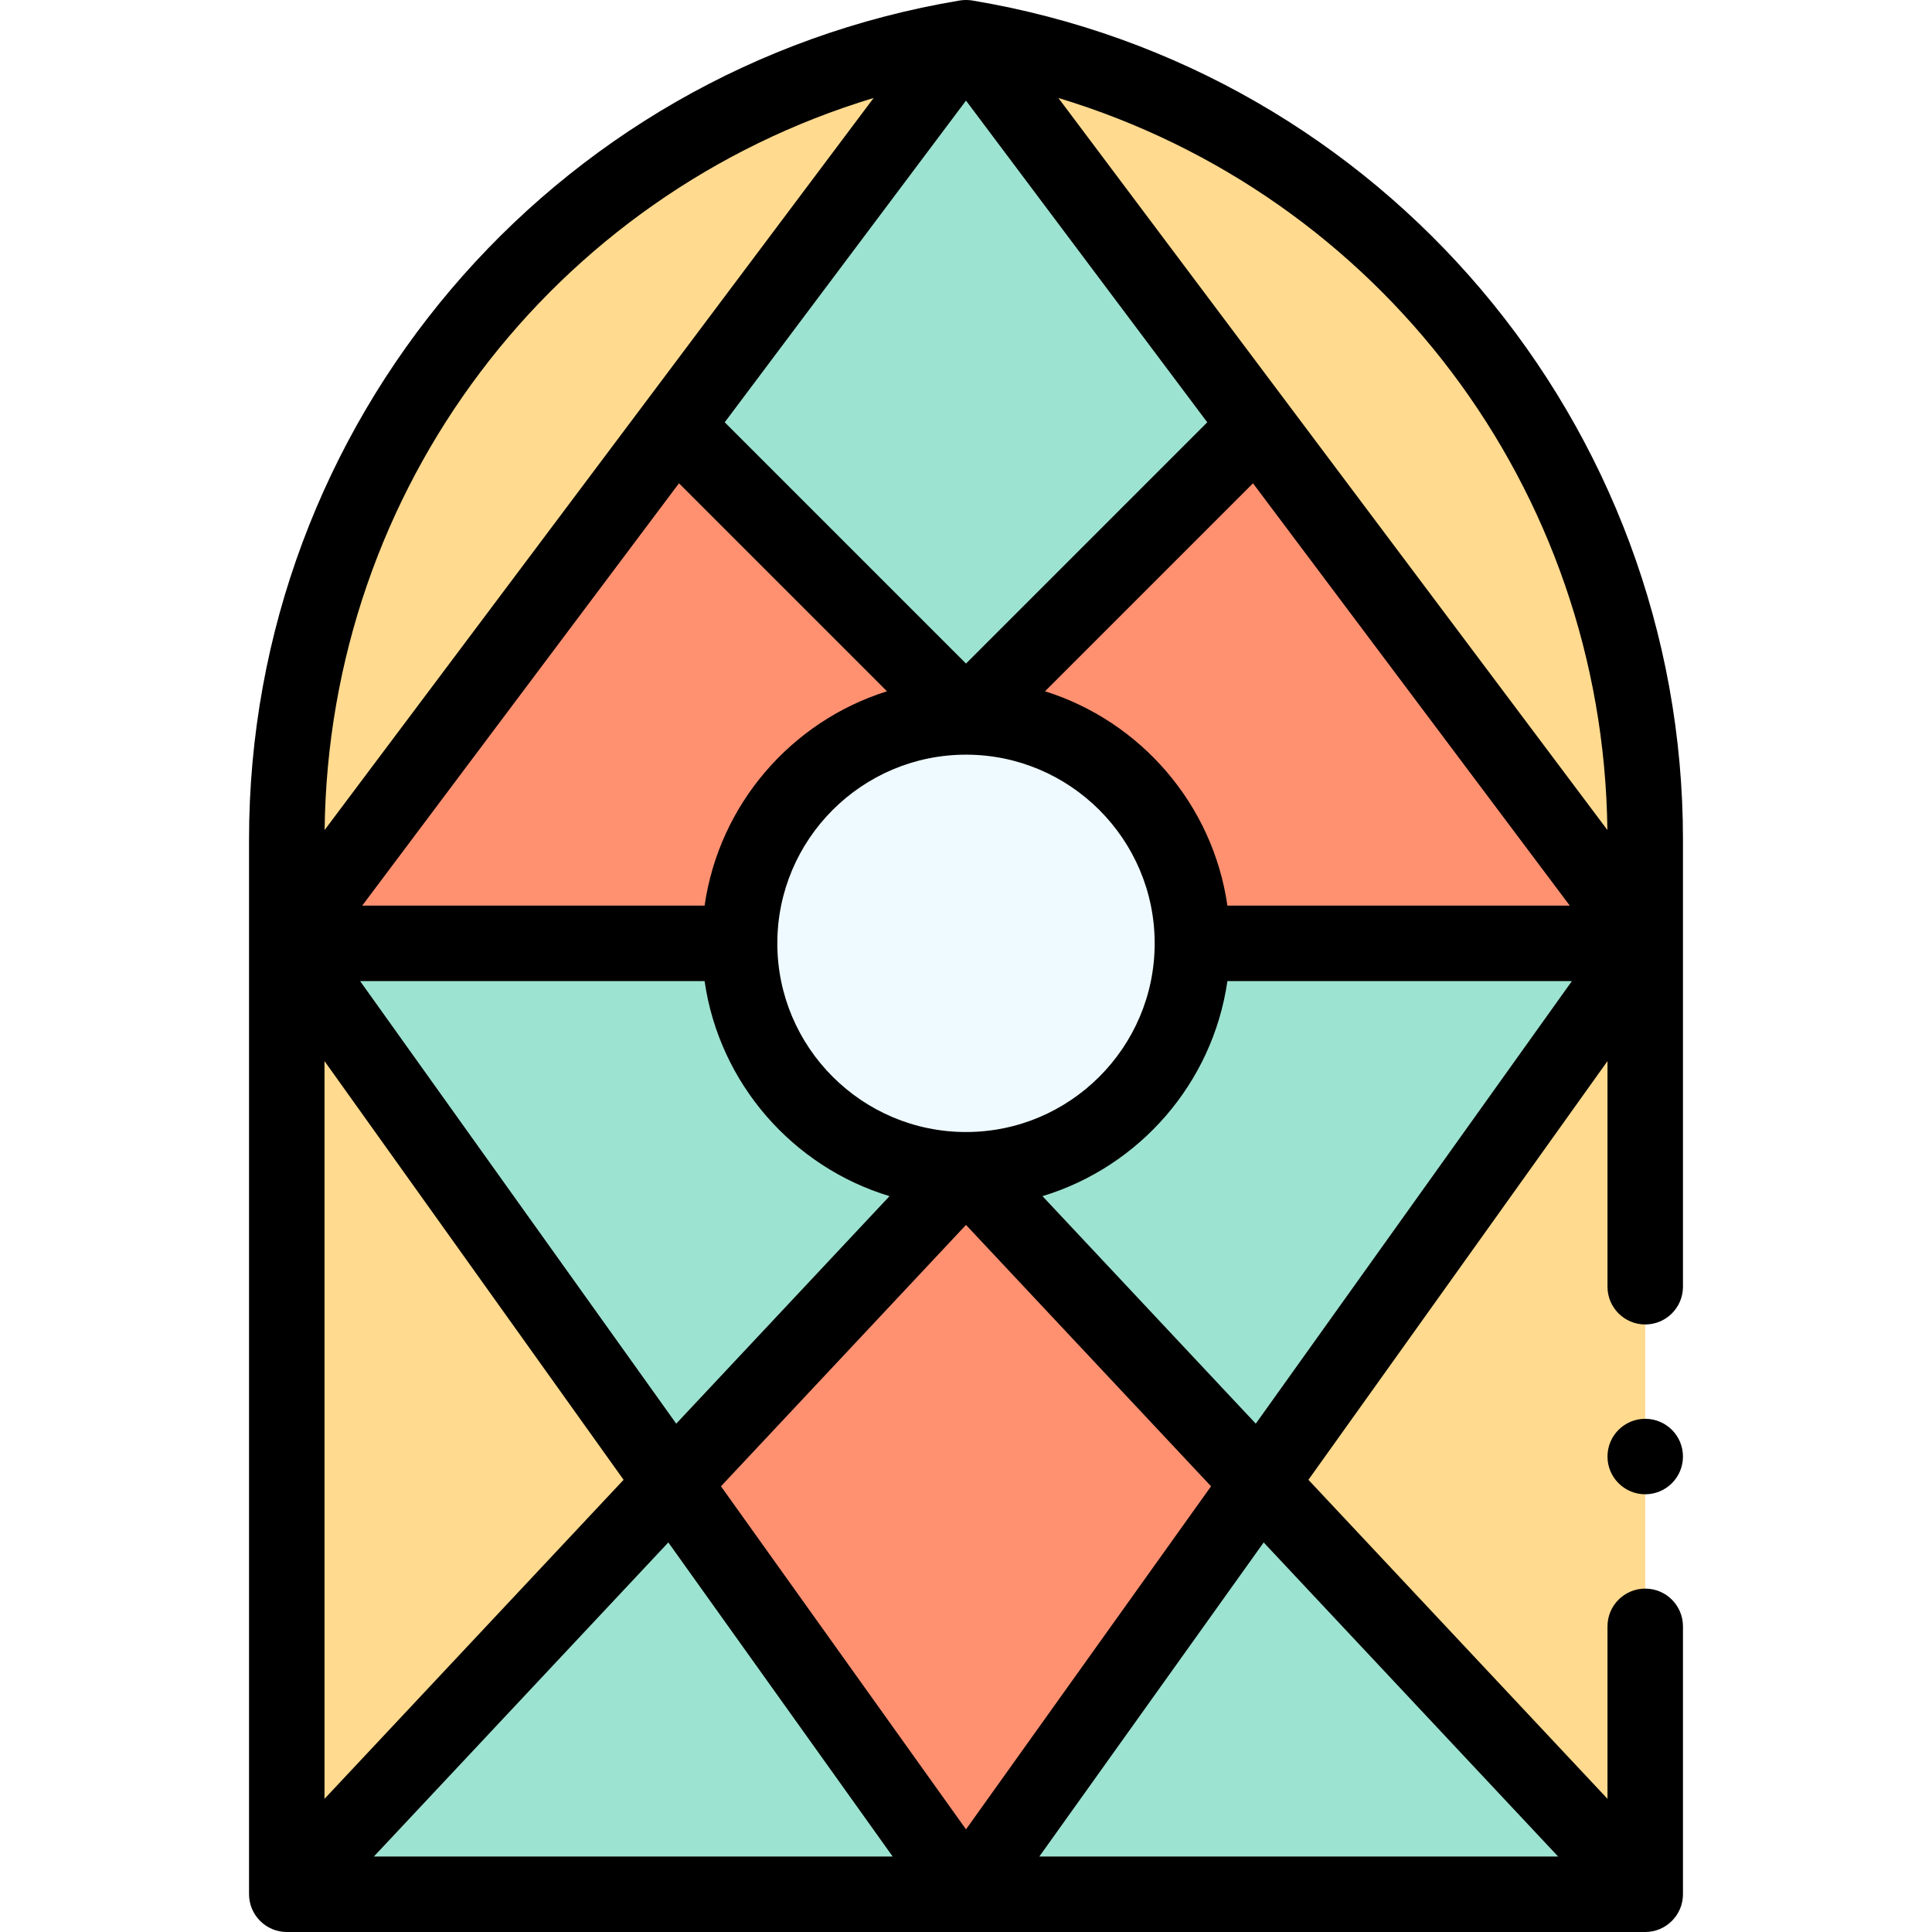
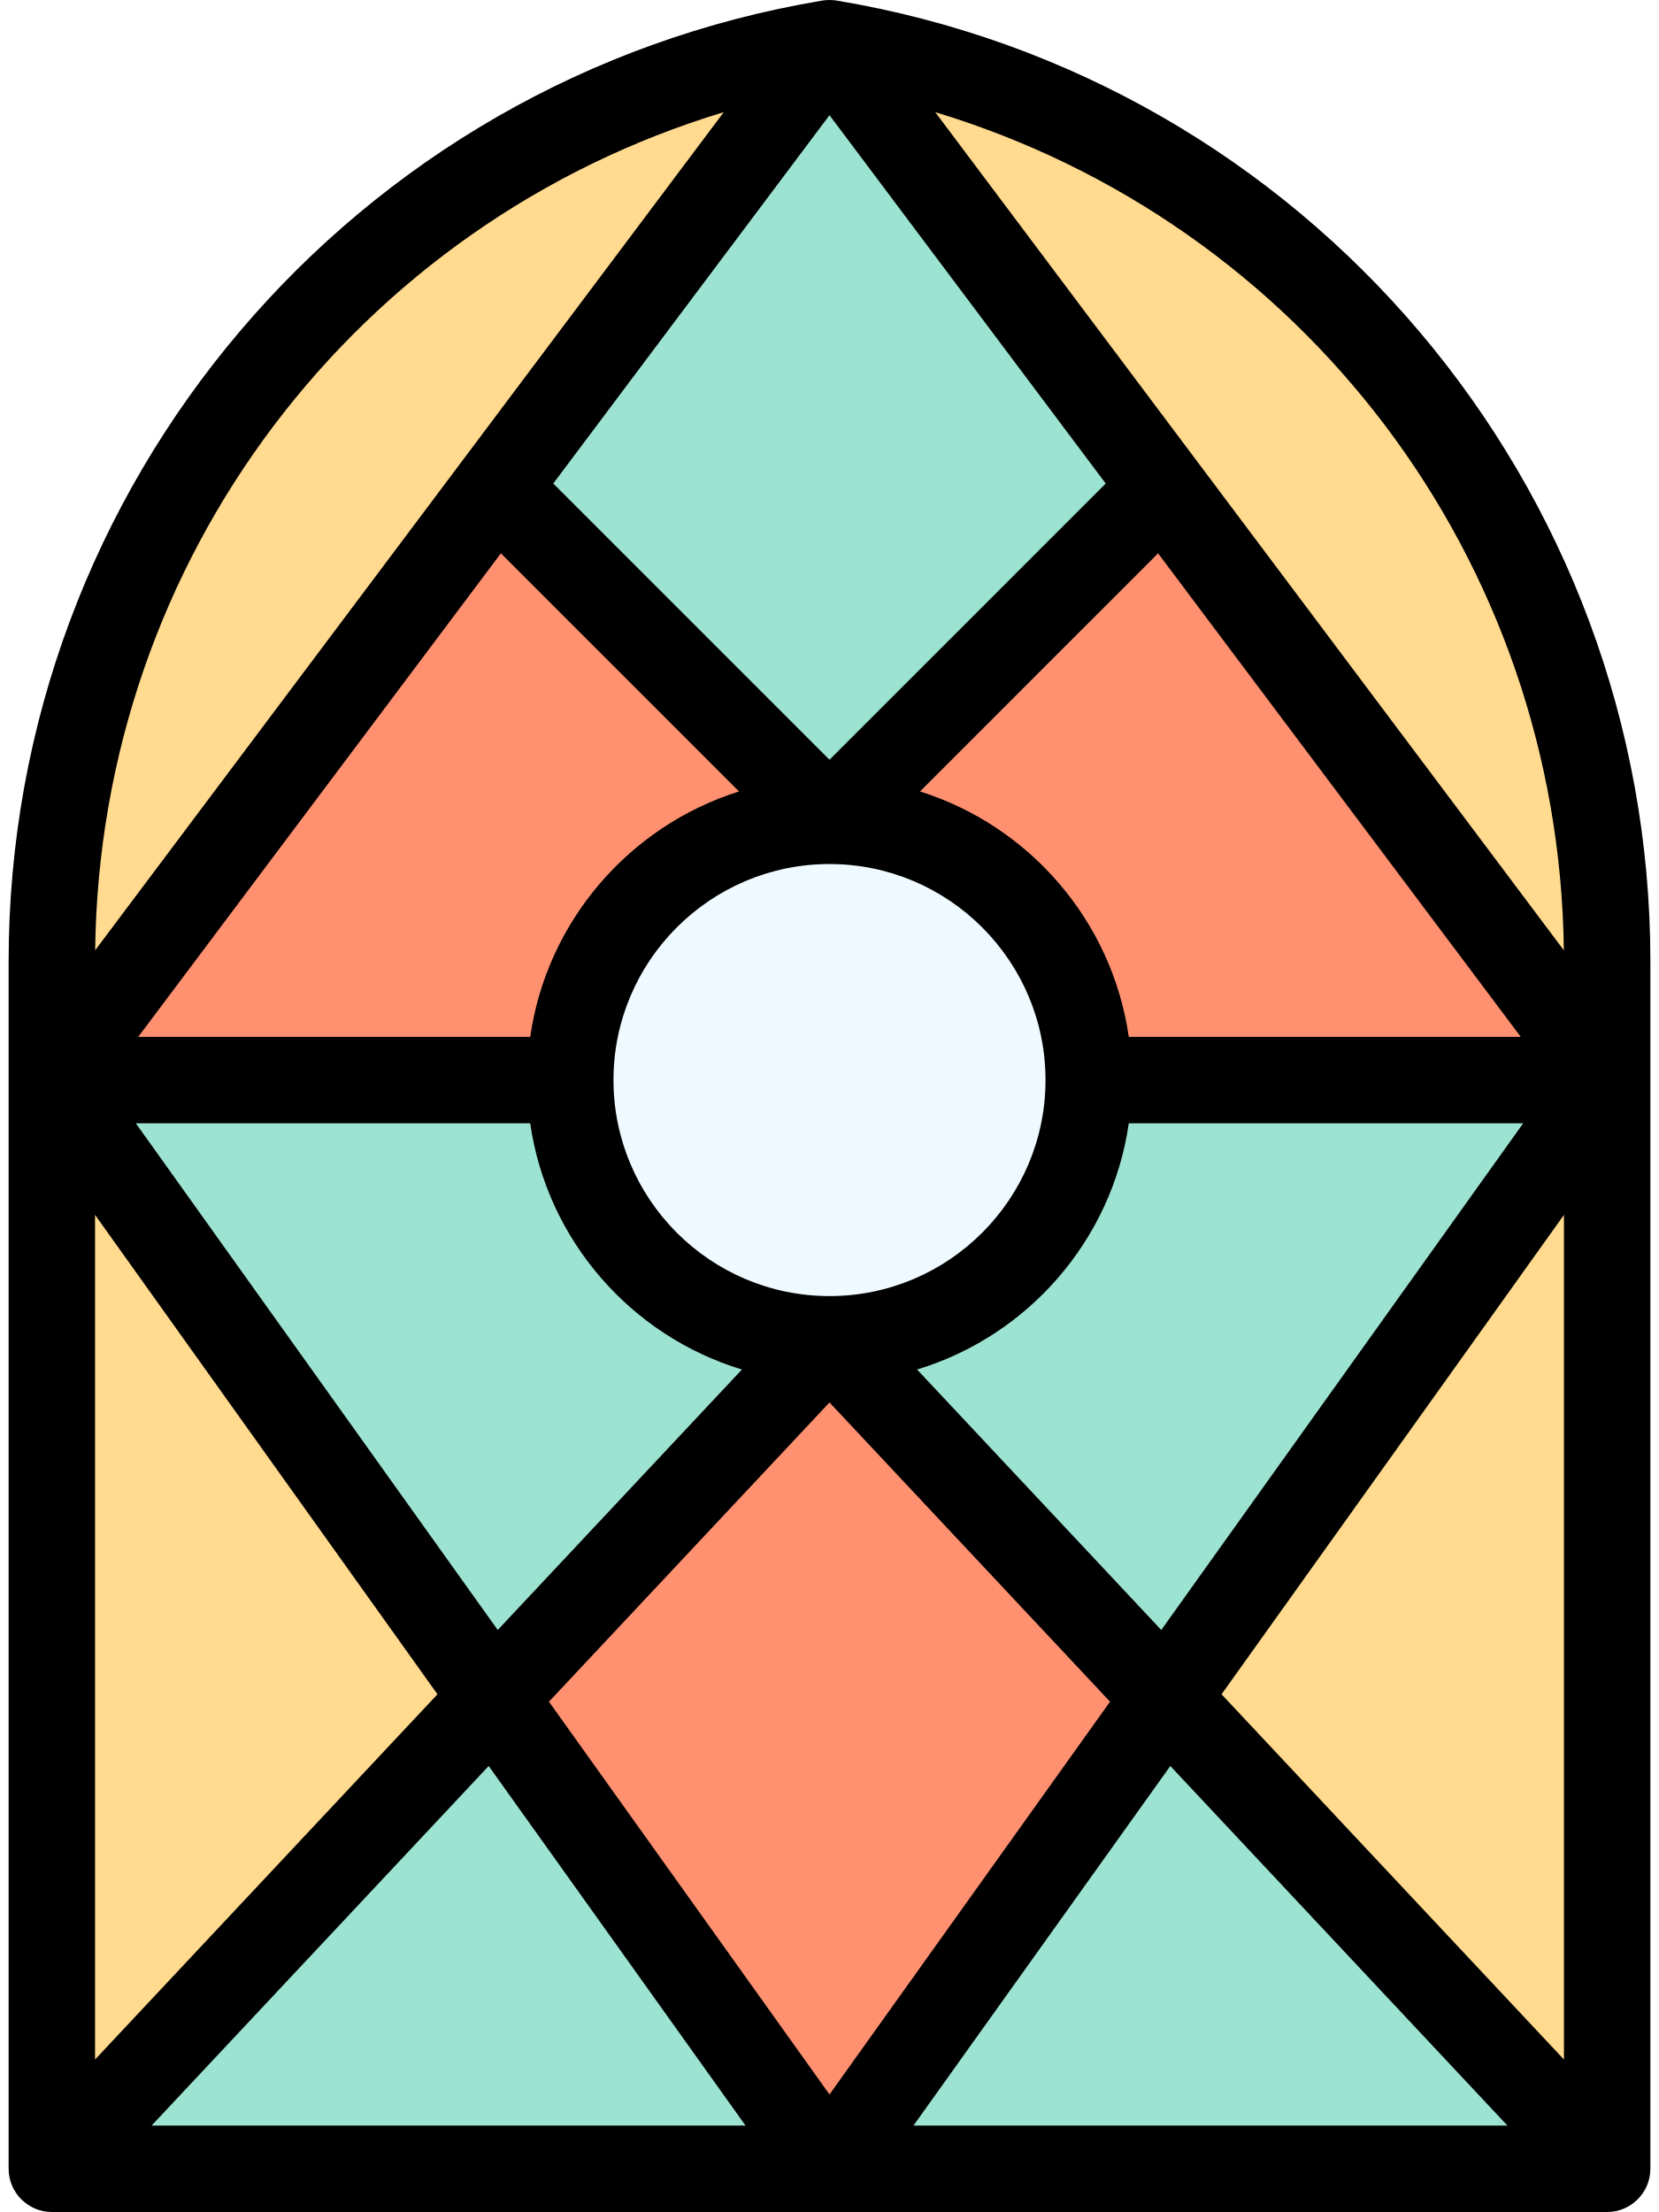
- <svg xmlns="http://www.w3.org/2000/svg" id="Capa_1" enable-background="new 0 0 511.992 511.992" height="512" viewBox="0 0 511.992 511.992" width="512">
-   <g>
-     <g>
-       <path d="m255.996 9.992c-8.146 10.861-130.825 174.433-180 240 8.736 12.231 178.667 250.134 180 252 1.214-1.7 171.086-239.52 180-252-4.829-6.439-177.836-237.115-180-240z" fill="#ff9171" />
-       <path d="m195.996 249.992h-120l102.16 143.03 77.84-83.03z" fill="#9de3d1" />
-       <path d="m315.996 249.992-60 60 77.84 83.03 102.16-143.03z" fill="#9de3d1" />
-       <path d="m435.996 249.992v252l-102.16-108.97z" fill="#ffda8f" />
-       <path d="m435.996 222.472v27.52c-4.848-6.464-177.844-237.126-180-240 103.87 17.31 180 107.18 180 212.48z" fill="#ffda8f" />
-       <path d="m333.836 393.022 102.16 108.97h-180z" fill="#9de3d1" />
-       <path d="m255.996 9.992 77.14 102.86-77.14 77.14-76.51-76.51-.71-.53z" fill="#9de3d1" />
-       <circle cx="255.996" cy="249.992" fill="#eefaff" r="60" />
-       <path d="m255.996 9.992c-8.146 10.861-130.825 174.433-180 240v-27.52c0-105.3 76.13-195.17 180-212.48z" fill="#ffda8f" />
-       <path d="m178.156 393.022 77.84 108.97h-180z" fill="#9de3d1" />
-       <path d="m75.996 249.992 102.16 143.03-102.16 108.97z" fill="#ffda8f" />
-     </g>
-     <g>
-       <circle cx="435.995" cy="385.991" r="10" />
-       <path d="m445.996 222.472c0-110.014-79.579-204.217-188.356-222.344-.991-.165-2.237-.175-3.287 0-108.518 18.084-188.357 112.066-188.357 222.344v279.52c0 5.511 4.513 10 10 10h360 .001s.001 0 .001 0c5.493 0 9.998-4.486 9.998-10v-71c0-5.523-4.478-10-10-10s-10 4.477-10 10v45.712l-79.258-84.542 79.258-110.964v59.793c0 5.523 4.478 10 10 10s10-4.477 10-10zm-120.726 17.52c-3.86-26.859-23.015-48.843-48.334-56.798l55.118-55.118 83.942 111.916zm-5.338-128.079-63.936 63.937-63.939-63.939 63.939-85.252zm-139.997 16.16 55.121 55.121c-25.32 7.955-44.474 29.938-48.334 56.798h-90.727zm6.786 131.919c3.894 27.096 23.356 49.222 49.007 56.997l-56.523 60.292-83.778-117.289zm-21.465 132.168-79.26 84.544v-195.507zm11.855 16.597 59.454 83.235h-137.487zm78.885 76.03-64.936-90.91 64.936-69.265 64.936 69.265zm78.887-76.028 78.031 83.232h-137.486zm-78.887-108.767c-27.57 0-50-22.43-50-50s22.43-50 50-50 50 22.43 50 50-22.43 50-50 50zm169.972-80.037c-.166-.221-142.786-190.381-145.497-193.995 84.943 25.685 144.414 103.305 145.497 193.995zm-194.449-193.994-145.495 193.993c1.083-90.689 60.553-168.308 145.495-193.993zm44.744 291.028c25.651-7.775 45.113-29.902 49.007-56.997h91.294l-83.777 117.288z" />
-     </g>
-   </g>
+ <svg xmlns="http://www.w3.org/2000/svg" width="132" height="176" viewBox="0 0 132 176" fill="none">
+   <path d="M66 3.435C63.2 7.168 21.028 63.397 4.124 85.936C7.127 90.14 65.542 171.921 66 172.562C66.417 171.978 124.812 90.226 127.876 85.936C126.216 83.722 66.744 4.426 66 3.435Z" fill="#FF9171" />
+   <path d="M45.375 85.936H4.124L39.242 135.103L66 106.561L45.375 85.936Z" fill="#9DE3D1" />
+   <path d="M86.625 85.936L66 106.561L92.758 135.103L127.876 85.936H86.625Z" fill="#9DE3D1" />
+   <path d="M127.876 85.936V172.562L92.758 135.103L127.876 85.936Z" fill="#FFDA8F" />
+   <path d="M127.876 76.476V85.936C126.209 83.714 66.741 4.423 66 3.435C101.706 9.385 127.876 40.278 127.876 76.476Z" fill="#FFDA8F" />
+   <path d="M92.758 135.104L127.876 172.563H66L92.758 135.104Z" fill="#9DE3D1" />
+   <path d="M66 3.435L92.517 38.793L66 65.311L39.699 39.01L39.455 38.828L66 3.435Z" fill="#9DE3D1" />
+   <path d="M66 106.561C77.391 106.561 86.626 97.327 86.626 85.936C86.626 74.545 77.391 65.311 66 65.311C54.609 65.311 45.375 74.545 45.375 85.936C45.375 97.327 54.609 106.561 66 106.561Z" fill="#EEFAFF" />
+   <path d="M66 3.435C63.2 7.168 21.028 63.397 4.124 85.936V76.476C4.124 40.278 30.294 9.385 66 3.435Z" fill="#FFDA8F" />
+   <path d="M39.242 135.104L66 172.563H4.124L39.242 135.104Z" fill="#9DE3D1" />
+   <path d="M4.124 85.936L39.242 135.103L4.124 172.562V85.936Z" fill="#FFDA8F" />
+   <path d="M131.314 76.476C131.314 38.658 103.958 6.275 66.565 0.044C66.225 -0.013 65.796 -0.016 65.435 0.044C28.132 6.26 0.687 38.567 0.687 76.476V172.562C0.687 174.457 2.238 176 4.124 176H127.876C129.764 176 131.314 174.458 131.314 172.562V148.156C131.314 146.257 129.774 144.718 127.876 144.718C125.978 144.718 124.438 146.257 124.438 148.156V163.869L97.193 134.808L124.438 96.663V148.156C124.438 150.054 125.978 144.718 127.876 144.718C129.774 144.718 131.314 150.054 131.314 148.156V76.476ZM89.813 82.498C88.486 73.265 81.902 65.708 73.198 62.974L92.145 44.027L121.001 82.498H89.813ZM87.978 38.471L66 60.449L44.021 38.47L66 9.164L87.978 38.471ZM39.854 44.026L58.802 62.974C50.098 65.708 43.514 73.265 42.187 82.498H10.999L39.854 44.026ZM42.186 89.374C43.525 98.688 50.215 106.294 59.033 108.967L39.603 129.692L10.804 89.374H42.186ZM34.808 134.807L7.562 163.869V96.663L34.808 134.807ZM38.883 140.512L59.321 169.125H12.059L38.883 140.512ZM66 166.648L43.678 135.397L66 111.587L88.322 135.397L66 166.648ZM93.118 140.513L119.941 169.124H72.68L93.118 140.513ZM66 103.124C56.523 103.124 48.812 95.413 48.812 85.936C48.812 76.459 56.523 68.748 66 68.748C75.477 68.748 83.188 76.459 83.188 85.936C83.188 95.413 75.477 103.124 66 103.124ZM124.429 75.611C124.372 75.535 75.345 10.166 74.413 8.924C103.613 17.753 124.057 44.435 124.429 75.611ZM57.586 8.924L7.571 75.61C7.944 44.435 28.387 17.753 57.586 8.924ZM72.967 108.967C81.785 106.294 88.475 98.688 89.813 89.374H121.196L92.397 129.692L72.967 108.967Z" fill="black" />
</svg>
